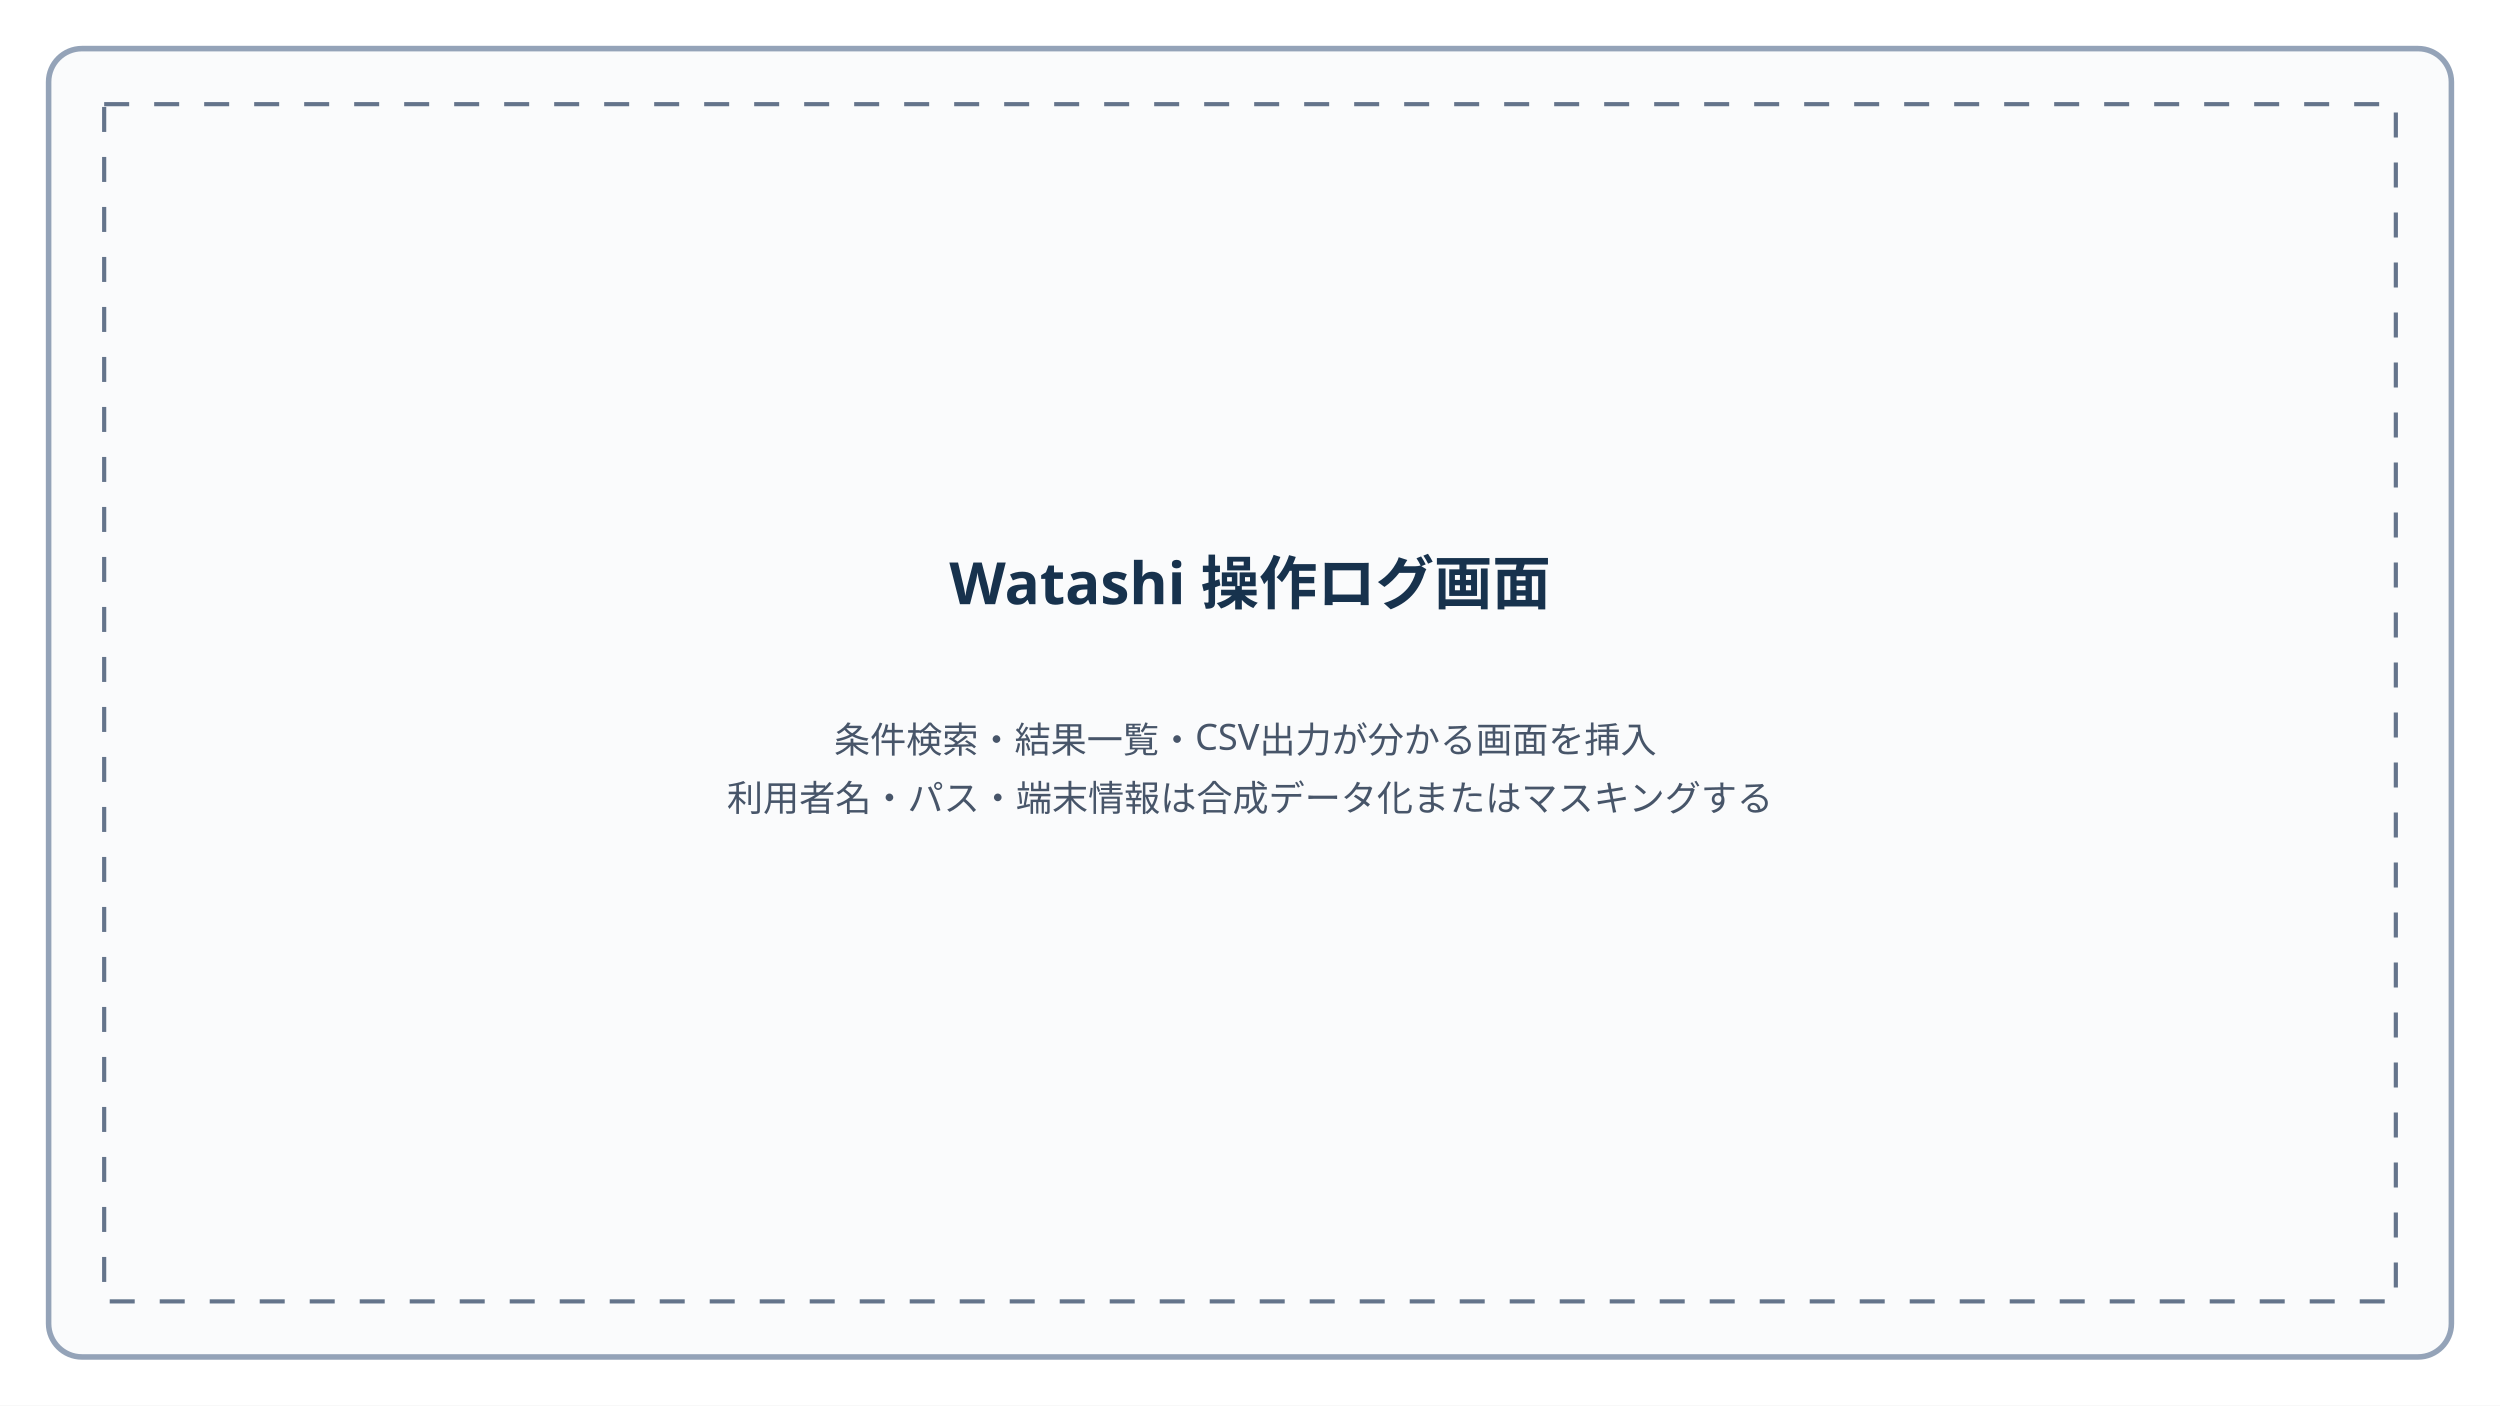
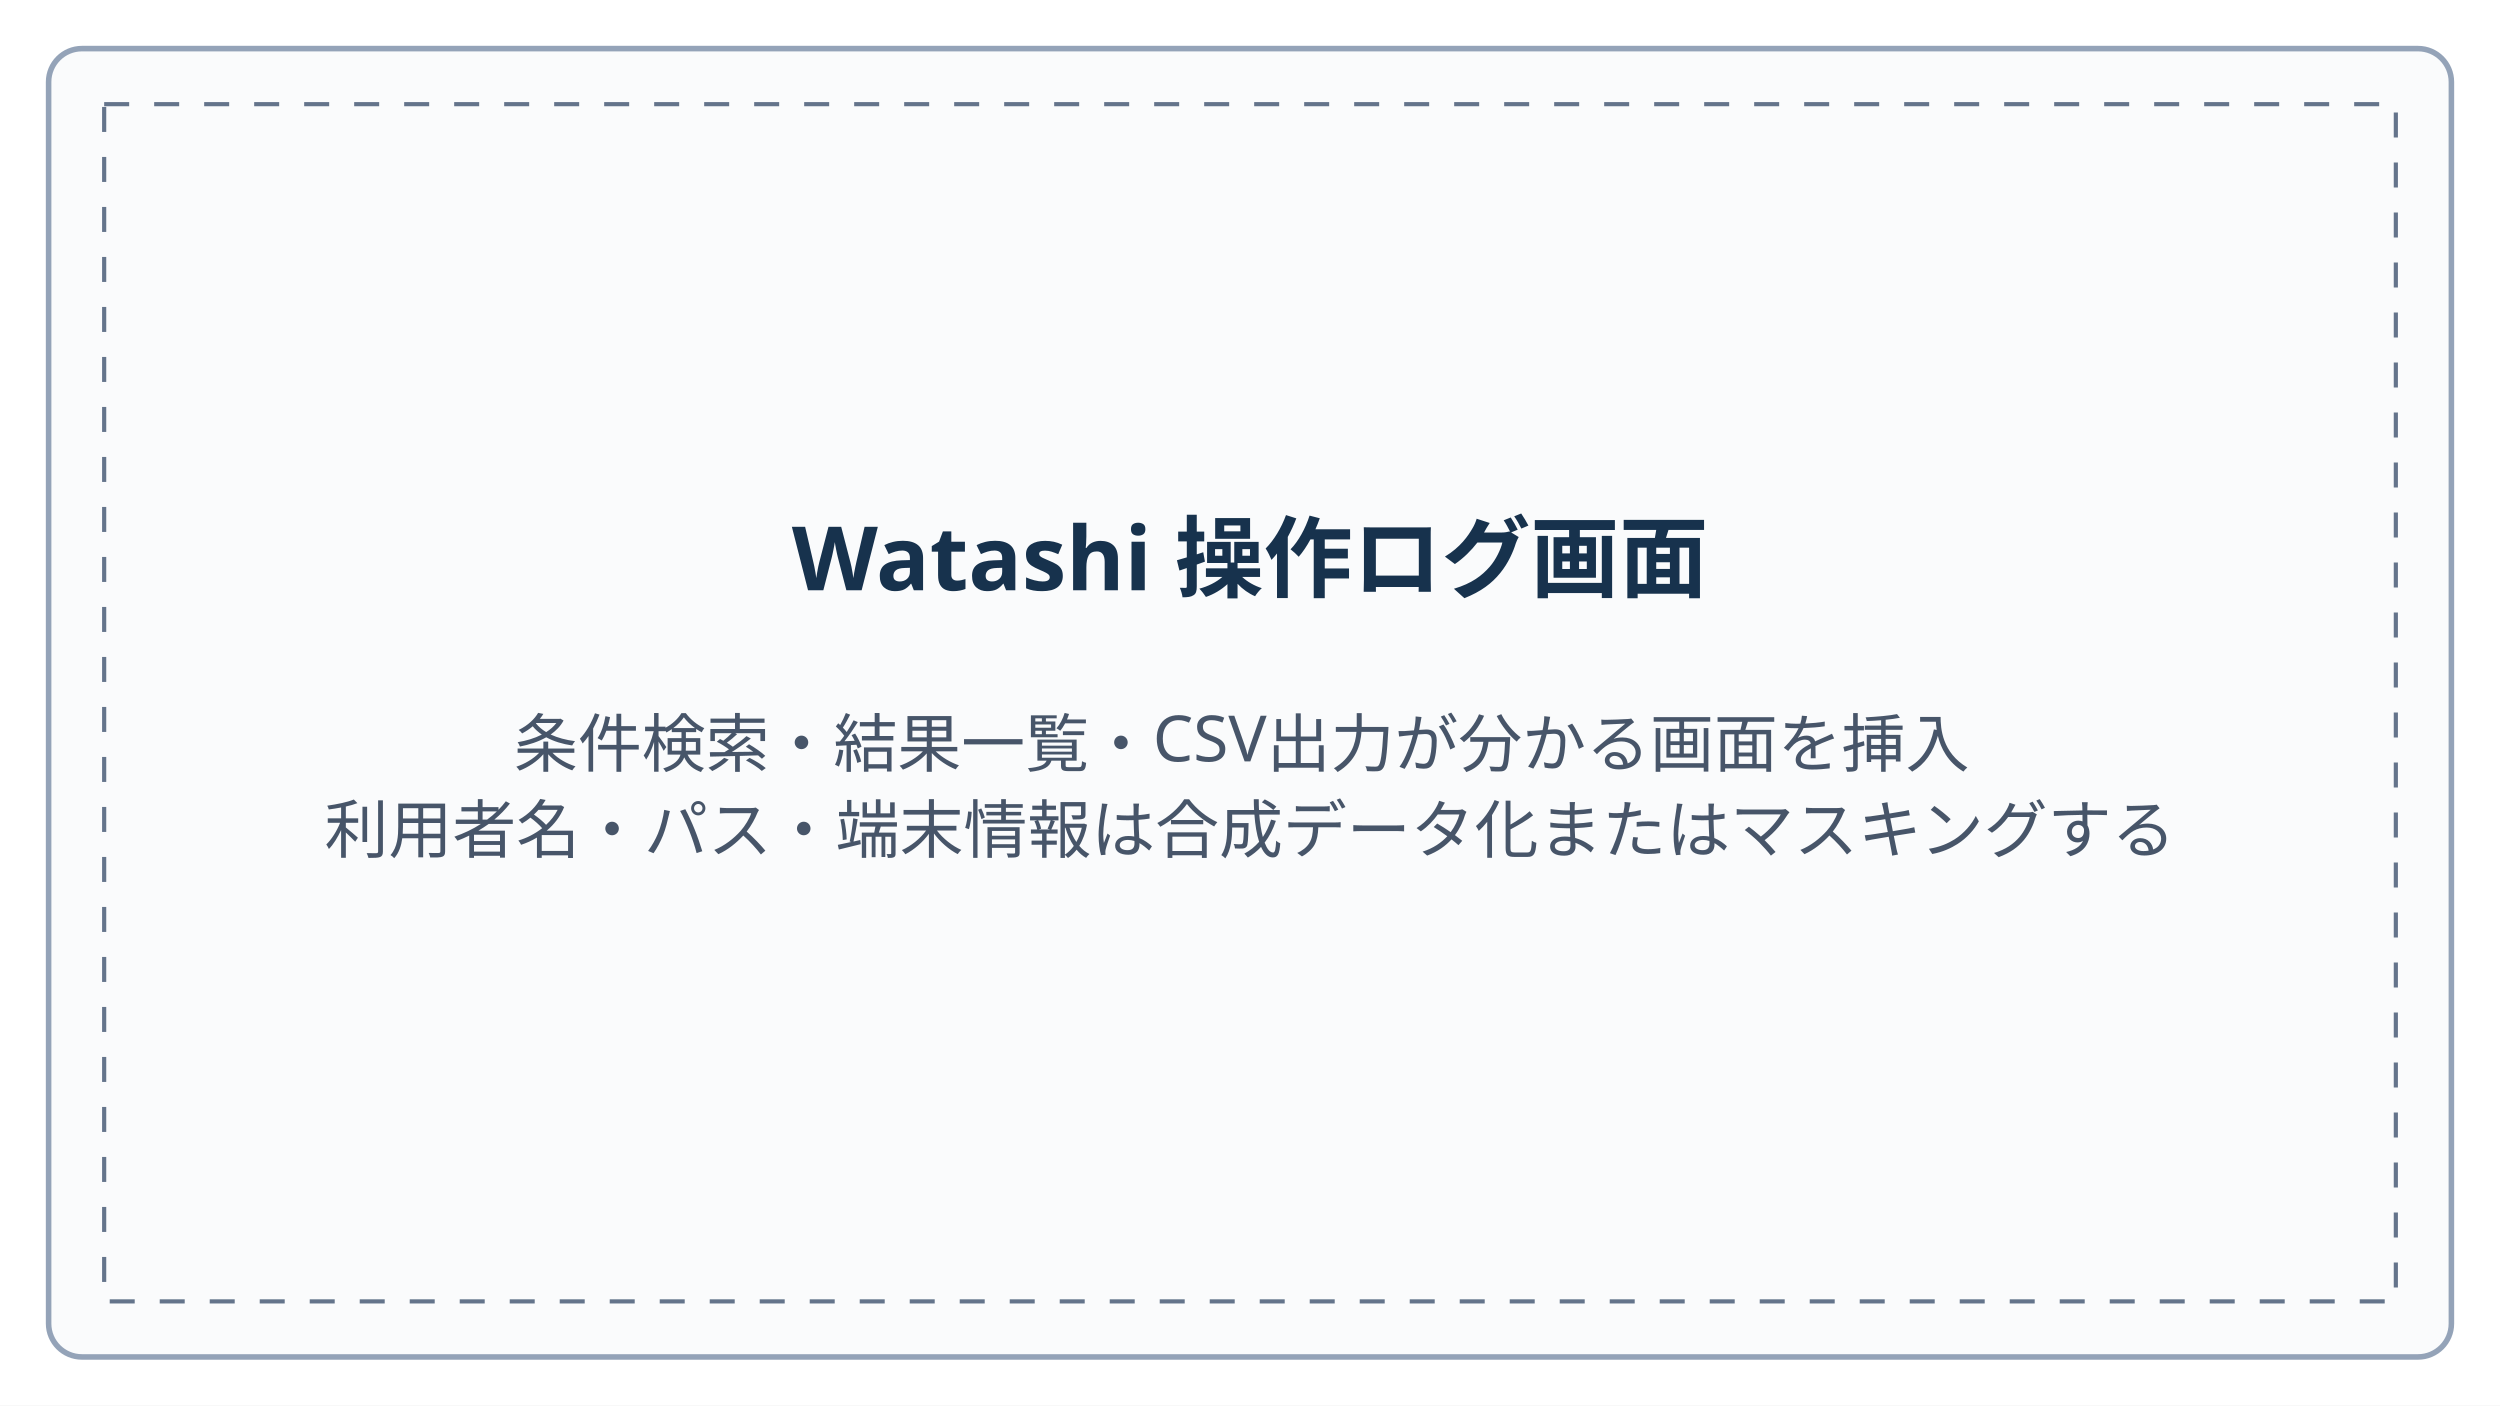
<svg xmlns="http://www.w3.org/2000/svg" width="1800" height="1012" viewBox="0 0 1800 1012" role="img" aria-label="Watashiの操作ログ検索・結果確認・CSV出力画面のスクリーンショットを後から挿入するためのプレースホルダー">
  <rect width="1800" height="1012" fill="#FFFFFF" />
  <rect x="35" y="35" width="1730" height="942" rx="24" fill="#FAFBFC" stroke="#94A3B8" stroke-width="4" />
  <rect x="75" y="75" width="1650" height="862" fill="none" stroke="#64748B" stroke-width="3" stroke-dasharray="18 18" />
-   <text x="900" y="435" text-anchor="middle" font-family="Yu Gothic, sans-serif" font-size="42" font-weight="700" fill="#17324D">Watashi 操作ログ画面</text>
-   <text x="900" y="500" text-anchor="middle" font-family="Yu Gothic, sans-serif" font-size="26" fill="#475569">
-     <tspan x="900" dy="42">条件検索・結果一覧・CSV出力が分かる画面を挿入</tspan>
-     <tspan x="900" dy="42">利用者名・パス・端末情報は合成データ化またはマスキングする</tspan>
+   <text x="900" y="425" text-anchor="middle" font-family="Yu Gothic, sans-serif" font-size="64" font-weight="700" fill="#17324D">Watashi 操作ログ画面</text>
+   <text x="900" y="490" text-anchor="middle" font-family="Yu Gothic, sans-serif" font-size="46" fill="#475569">
+     <tspan x="900" dy="62">条件検索・結果一覧・CSV出力が分かる画面を挿入</tspan>
+     <tspan x="900" dy="62">利用者名・パス・端末情報は合成データ化またはマスキングする</tspan>
  </text>
</svg>
